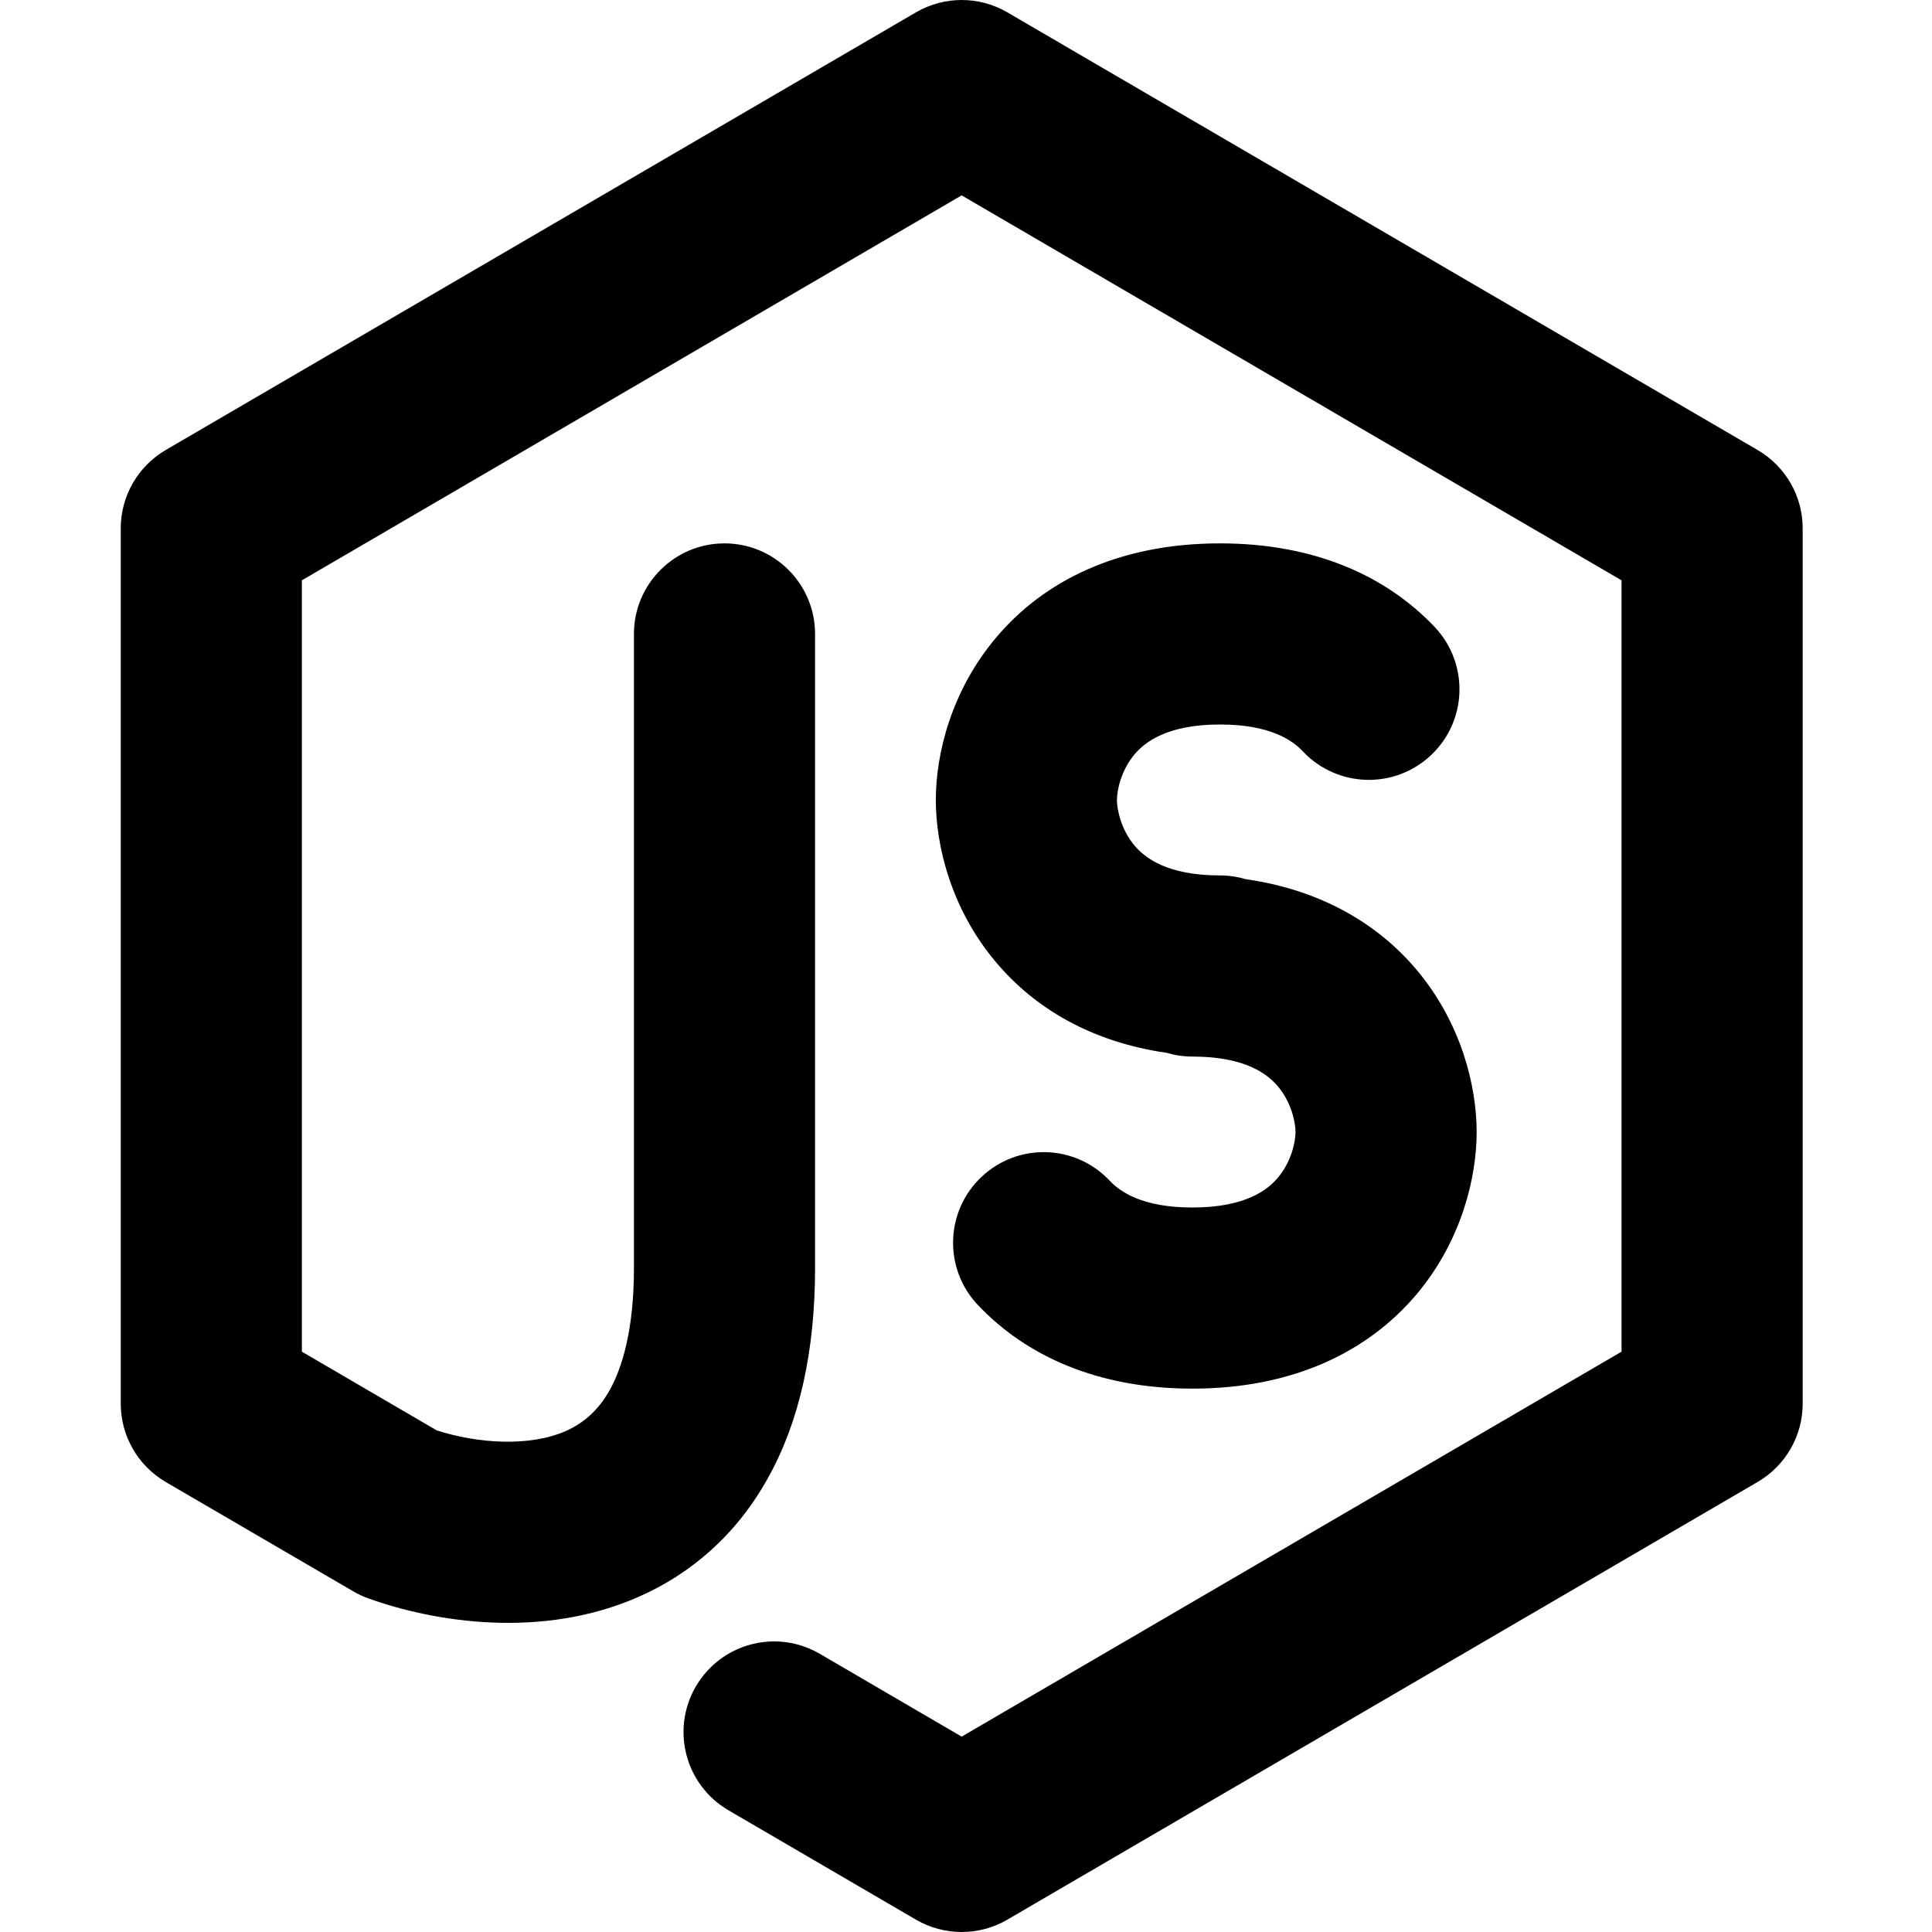
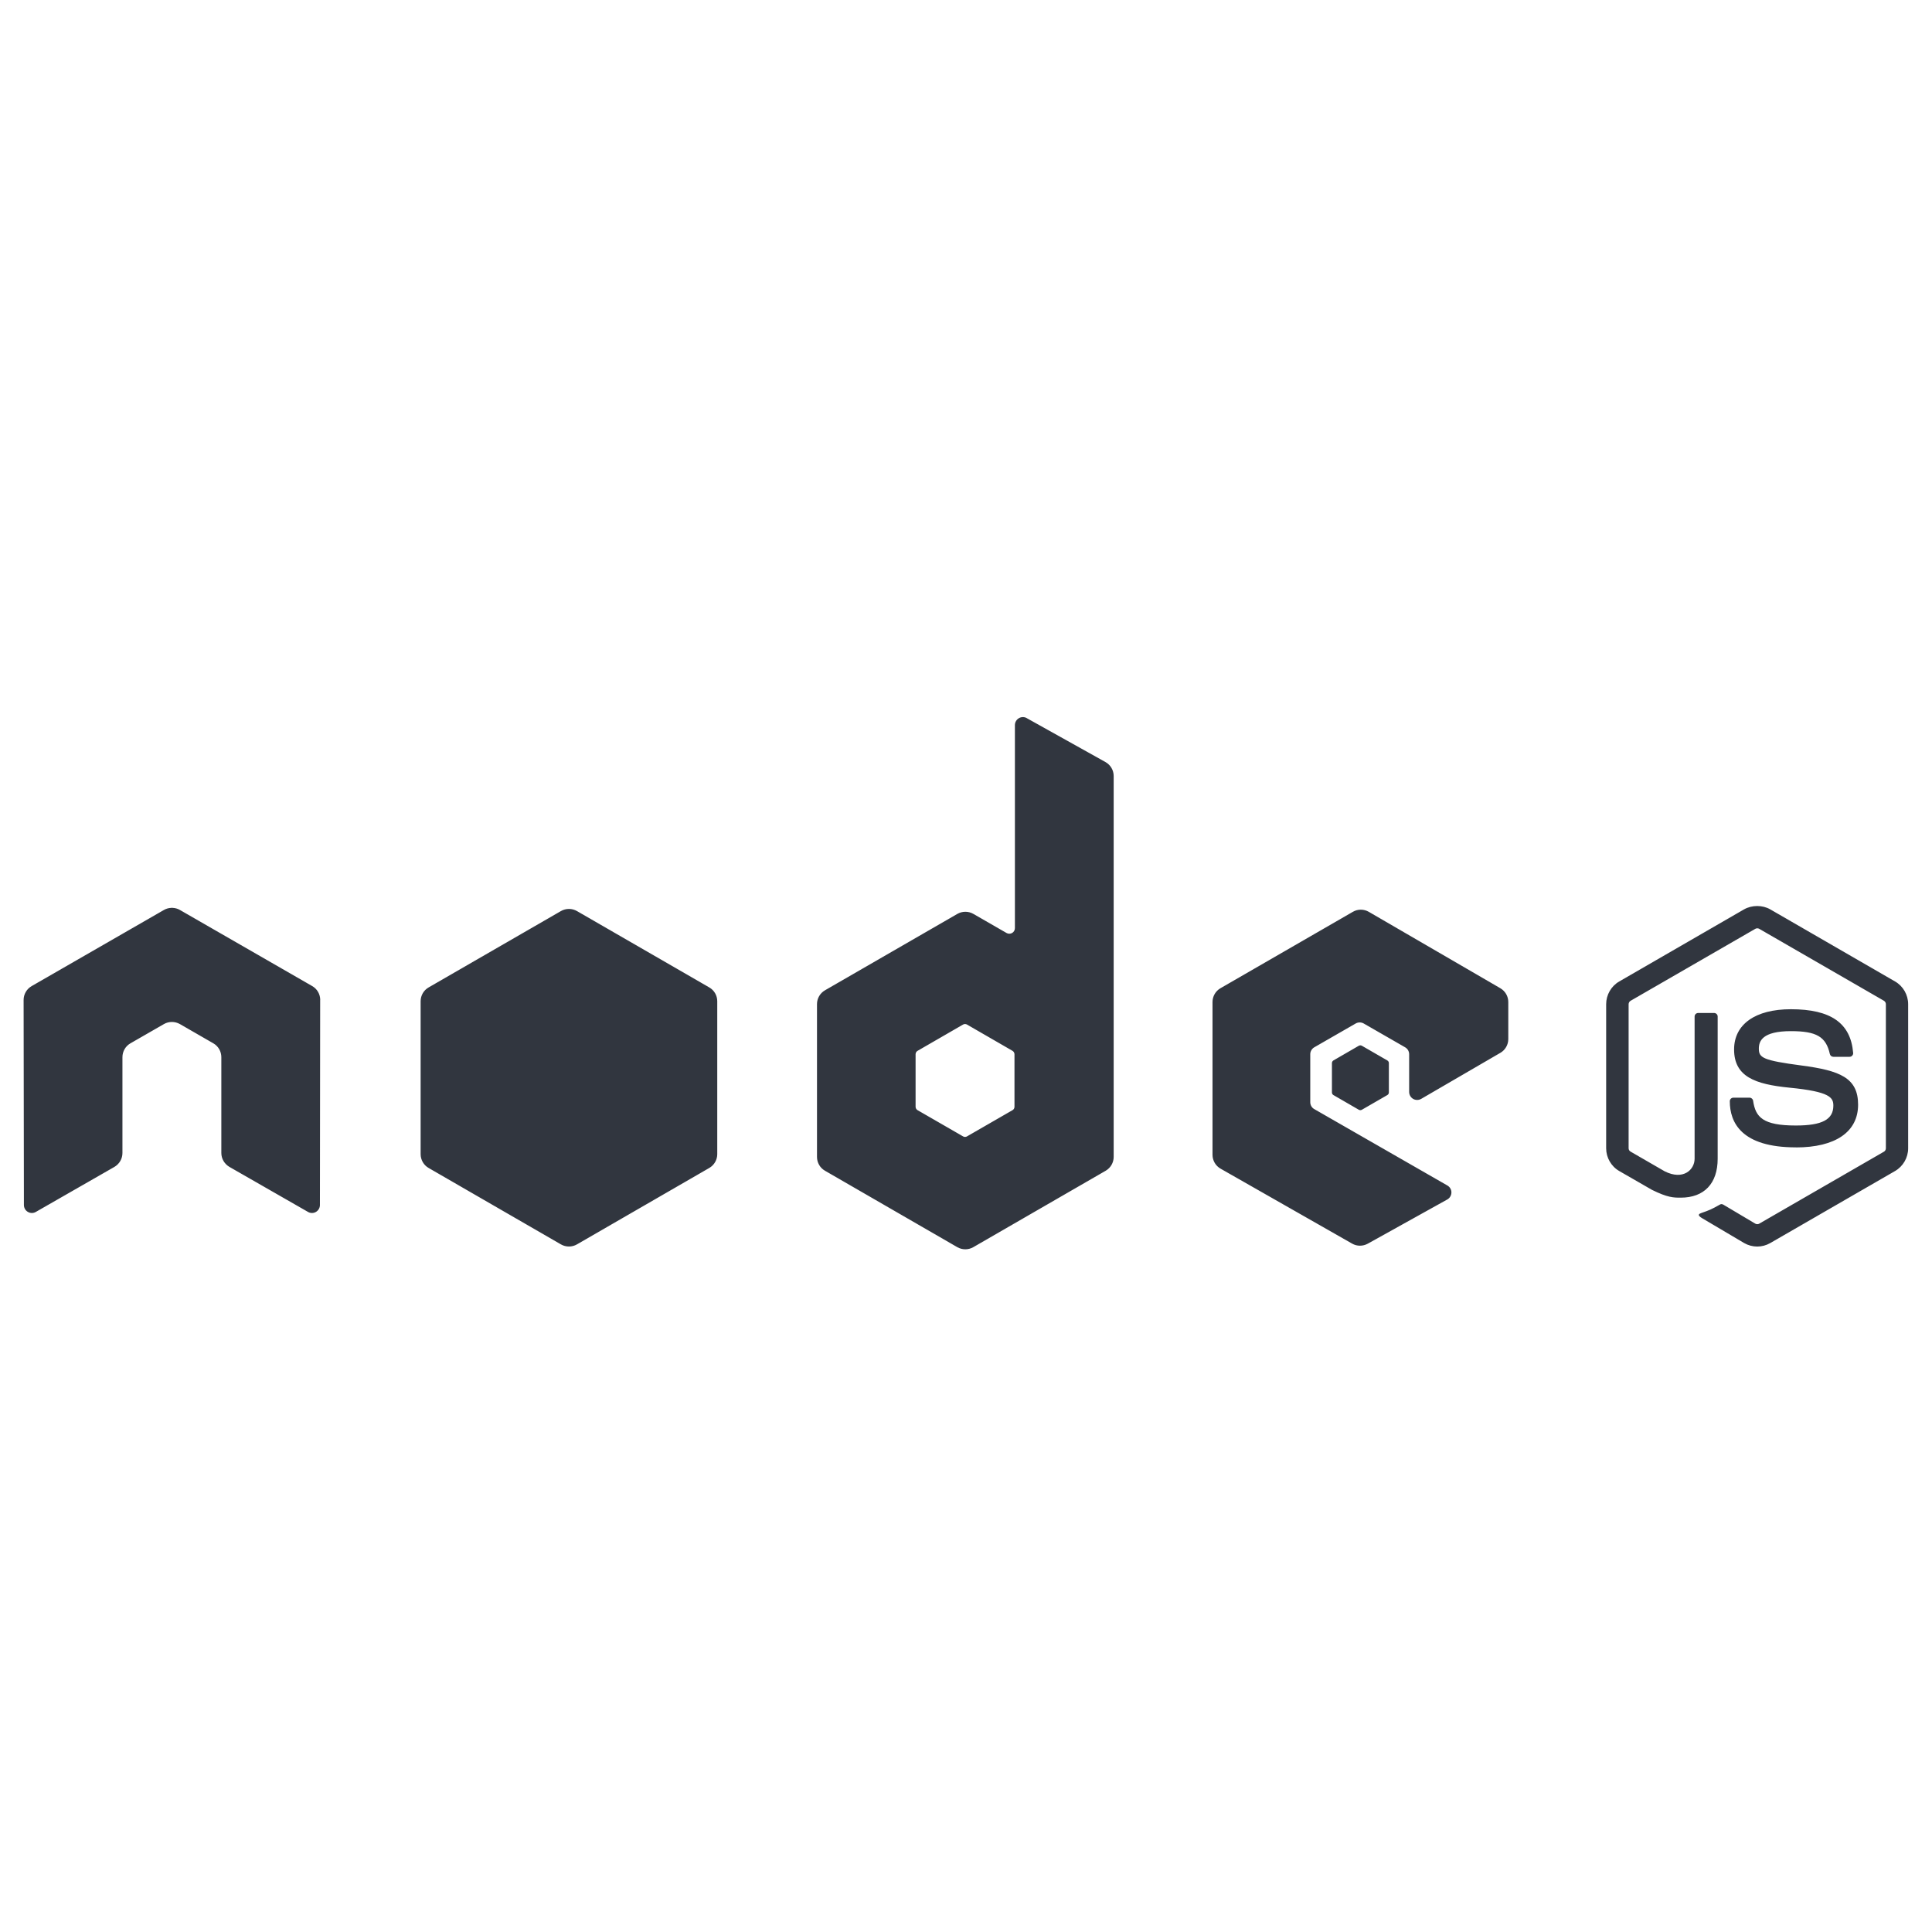
- <svg xmlns="http://www.w3.org/2000/svg" width="800px" height="800px" viewBox="0 0 16 16" fill="none">
+ <svg xmlns="http://www.w3.org/2000/svg" width="800px" height="800px" viewBox="0 0 32 32" version="1.1" fill="#000000">
  <g id="SVGRepo_bgCarrier" stroke-width="0" />
  <g id="SVGRepo_tracerCarrier" stroke-linecap="round" stroke-linejoin="round" />
  <g id="SVGRepo_iconCarrier">
-     <path fill-rule="nonzero" clip-rule="nonzero" d="M7.586 0.102C7.82 -0.034 8.109 -0.034 8.342 0.102L14.556 3.727C14.787 3.862 14.929 4.108 14.929 4.375V11.625C14.929 11.892 14.787 12.138 14.556 12.273L8.342 15.898C8.109 16.034 7.82 16.034 7.586 15.898L6.033 14.992C5.675 14.783 5.554 14.324 5.763 13.966C5.972 13.608 6.431 13.487 6.789 13.696L7.964 14.382L13.429 11.194V4.806L7.964 1.618L2.5 4.806V11.194L3.617 11.846C3.961 11.956 4.386 11.983 4.686 11.851C4.825 11.789 4.95 11.689 5.05 11.511C5.154 11.323 5.25 11.01 5.25 10.5V5.25C5.25 4.836 5.586 4.5 6 4.5C6.414 4.5 6.75 4.836 6.75 5.25V10.5C6.75 11.19 6.621 11.772 6.36 12.24C6.095 12.718 5.715 13.036 5.292 13.223C4.486 13.579 3.595 13.433 3.05 13.237C3.007 13.222 2.965 13.202 2.926 13.179L1.372 12.273C1.142 12.138 1 11.892 1 11.625V4.375C1 4.108 1.142 3.862 1.372 3.727L7.586 0.102ZM8.247 5.283C8.643 4.811 9.263 4.5 10.104 4.5C10.885 4.5 11.479 4.768 11.882 5.193C12.166 5.494 12.153 5.969 11.852 6.253C11.551 6.538 11.076 6.525 10.791 6.224C10.704 6.131 10.52 6 10.104 6C9.662 6 9.48 6.148 9.395 6.248C9.286 6.378 9.25 6.542 9.25 6.625C9.25 6.708 9.286 6.872 9.395 7.002C9.48 7.102 9.662 7.25 10.104 7.25C10.178 7.25 10.25 7.261 10.317 7.281C10.937 7.37 11.409 7.648 11.733 8.033C12.105 8.476 12.229 9 12.229 9.375C12.229 9.75 12.105 10.274 11.733 10.717C11.336 11.189 10.716 11.5 9.875 11.5C9.095 11.5 8.5 11.232 8.098 10.807C7.813 10.506 7.827 10.031 8.128 9.747C8.429 9.462 8.903 9.475 9.188 9.776C9.275 9.869 9.459 10 9.875 10C10.317 10 10.5 9.852 10.584 9.752C10.693 9.622 10.729 9.458 10.729 9.375C10.729 9.292 10.693 9.128 10.584 8.998C10.5 8.898 10.317 8.75 9.875 8.75C9.801 8.75 9.729 8.739 9.662 8.719C9.042 8.63 8.57 8.352 8.247 7.967C7.874 7.524 7.75 7 7.75 6.625C7.75 6.25 7.874 5.726 8.247 5.283Z" fill="#000000" />
+     <path fill="#31363f" d="M5.304 16.563c0-0.095-0.050-0.183-0.132-0.23l-2.192-1.261c-0.037-0.022-0.079-0.033-0.121-0.035-0.004 0-0.020 0-0.023 0-0.042 0.002-0.083 0.013-0.121 0.035l-2.191 1.261c-0.082 0.047-0.133 0.135-0.133 0.23l0.005 3.396c0 0.047 0.025 0.091 0.066 0.114 0.041 0.024 0.091 0.024 0.132 0l1.302-0.746c0.082-0.049 0.132-0.135 0.132-0.23v-1.587c0-0.094 0.050-0.182 0.132-0.229l0.555-0.319c0.041-0.024 0.086-0.035 0.133-0.035 0.045 0 0.091 0.012 0.132 0.035l0.554 0.319c0.082 0.047 0.132 0.135 0.132 0.229v1.587c0 0.095 0.051 0.181 0.133 0.23l1.302 0.746c0.041 0.024 0.092 0.024 0.132 0 0.040-0.023 0.066-0.067 0.066-0.114l0.004-3.396zM17.006 11.894c-0.041-0.023-0.091-0.022-0.131 0.002s-0.065 0.067-0.065 0.114v3.363c0 0.033-0.018 0.064-0.046 0.080s-0.064 0.017-0.093 0l-0.549-0.316c-0.082-0.047-0.183-0.047-0.265 0l-2.192 1.265c-0.082 0.047-0.133 0.135-0.133 0.229v2.531c0 0.095 0.050 0.182 0.132 0.229l2.192 1.266c0.082 0.047 0.183 0.047 0.265 0l2.193-1.266c0.082-0.048 0.132-0.135 0.132-0.229v-6.309c0-0.096-0.052-0.184-0.136-0.231l-1.305-0.728zM16.803 18.331c0 0.024-0.012 0.046-0.033 0.057l-0.753 0.434c-0.020 0.012-0.046 0.012-0.066 0l-0.753-0.434c-0.021-0.012-0.033-0.034-0.033-0.057v-0.869c0-0.024 0.013-0.046 0.033-0.057l0.753-0.435c0.020-0.012 0.046-0.012 0.066 0l0.753 0.435c0.020 0.012 0.033 0.034 0.033 0.057v0.869zM24.85 17.439c0.081-0.047 0.132-0.134 0.132-0.229v-0.613c0-0.095-0.050-0.181-0.132-0.229l-2.178-1.265c-0.082-0.048-0.183-0.048-0.265-0l-2.192 1.265c-0.082 0.047-0.132 0.135-0.132 0.229v2.53c0 0.095 0.051 0.183 0.134 0.23l2.178 1.241c0.080 0.046 0.179 0.046 0.26 0.001l1.317-0.732c0.041-0.023 0.067-0.067 0.068-0.115s-0.025-0.092-0.066-0.116l-2.206-1.266c-0.041-0.023-0.066-0.067-0.066-0.115v-0.793c0-0.047 0.025-0.091 0.066-0.115l0.687-0.395c0.041-0.023 0.091-0.023 0.132 0l0.687 0.395c0.041 0.024 0.066 0.067 0.066 0.115v0.624c0 0.047 0.025 0.091 0.066 0.115s0.092 0.023 0.133-0l1.312-0.763zM9.291 15.090c0.082-0.047 0.183-0.047 0.265 0l2.192 1.265c0.082 0.047 0.132 0.134 0.132 0.229v2.532c0 0.095-0.051 0.182-0.132 0.229l-2.192 1.266c-0.082 0.047-0.183 0.047-0.265 0l-2.192-1.266c-0.082-0.047-0.132-0.135-0.132-0.229v-2.532c0-0.095 0.050-0.182 0.132-0.229l2.192-1.265zM29.106 20.647c-0.075 0-0.151-0.020-0.217-0.058l-0.69-0.408c-0.103-0.058-0.052-0.078-0.019-0.090 0.137-0.048 0.165-0.059 0.312-0.142 0.015-0.009 0.036-0.005 0.052 0.004l0.53 0.315c0.019 0.011 0.046 0.011 0.064 0l2.067-1.193c0.019-0.011 0.031-0.033 0.031-0.056v-2.386c0-0.023-0.012-0.045-0.032-0.057l-2.066-1.192c-0.019-0.011-0.045-0.011-0.064 0l-2.066 1.192c-0.020 0.011-0.033 0.034-0.033 0.057v2.386c0 0.023 0.013 0.044 0.032 0.055l0.566 0.327c0.307 0.154 0.495-0.027 0.495-0.209v-2.355c0-0.033 0.027-0.059 0.060-0.059h0.262c0.033 0 0.060 0.026 0.060 0.059v2.355c0 0.41-0.223 0.645-0.612 0.645-0.119 0-0.214 0-0.476-0.129l-0.542-0.312c-0.134-0.077-0.217-0.222-0.217-0.377v-2.386c0-0.155 0.083-0.3 0.217-0.377l2.067-1.194c0.131-0.074 0.305-0.074 0.434 0l2.067 1.194c0.134 0.077 0.217 0.222 0.217 0.377v2.386c0 0.155-0.083 0.299-0.217 0.377l-2.067 1.193c-0.066 0.038-0.141 0.058-0.218 0.058zM29.745 19.004c-0.905 0-1.094-0.415-1.094-0.764 0-0.033 0.026-0.059 0.060-0.059h0.267c0.030 0 0.055 0.022 0.059 0.051 0.040 0.272 0.16 0.41 0.708 0.41 0.435 0 0.621-0.099 0.621-0.329 0-0.133-0.052-0.232-0.729-0.298-0.565-0.056-0.915-0.181-0.915-0.633 0-0.417 0.352-0.666 0.941-0.666 0.662 0 0.99 0.23 1.031 0.723 0.002 0.017-0.004 0.033-0.016 0.046s-0.027 0.019-0.044 0.019h-0.268c-0.028 0-0.052-0.020-0.058-0.047-0.064-0.286-0.221-0.378-0.645-0.378-0.475 0-0.531 0.166-0.531 0.29 0 0.151 0.065 0.194 0.707 0.279 0.635 0.084 0.937 0.203 0.937 0.649 0 0.45-0.375 0.708-1.030 0.708zM22.506 17.321c0.016-0.009 0.035-0.009 0.051 0l0.421 0.243c0.016 0.009 0.026 0.026 0.026 0.044v0.486c0 0.018-0.010 0.035-0.026 0.044l-0.421 0.243c-0.016 0.009-0.035 0.009-0.051 0l-0.42-0.243c-0.016-0.009-0.025-0.026-0.025-0.044v-0.486c0-0.018 0.010-0.035 0.025-0.044l0.42-0.243z" />
  </g>
</svg>
